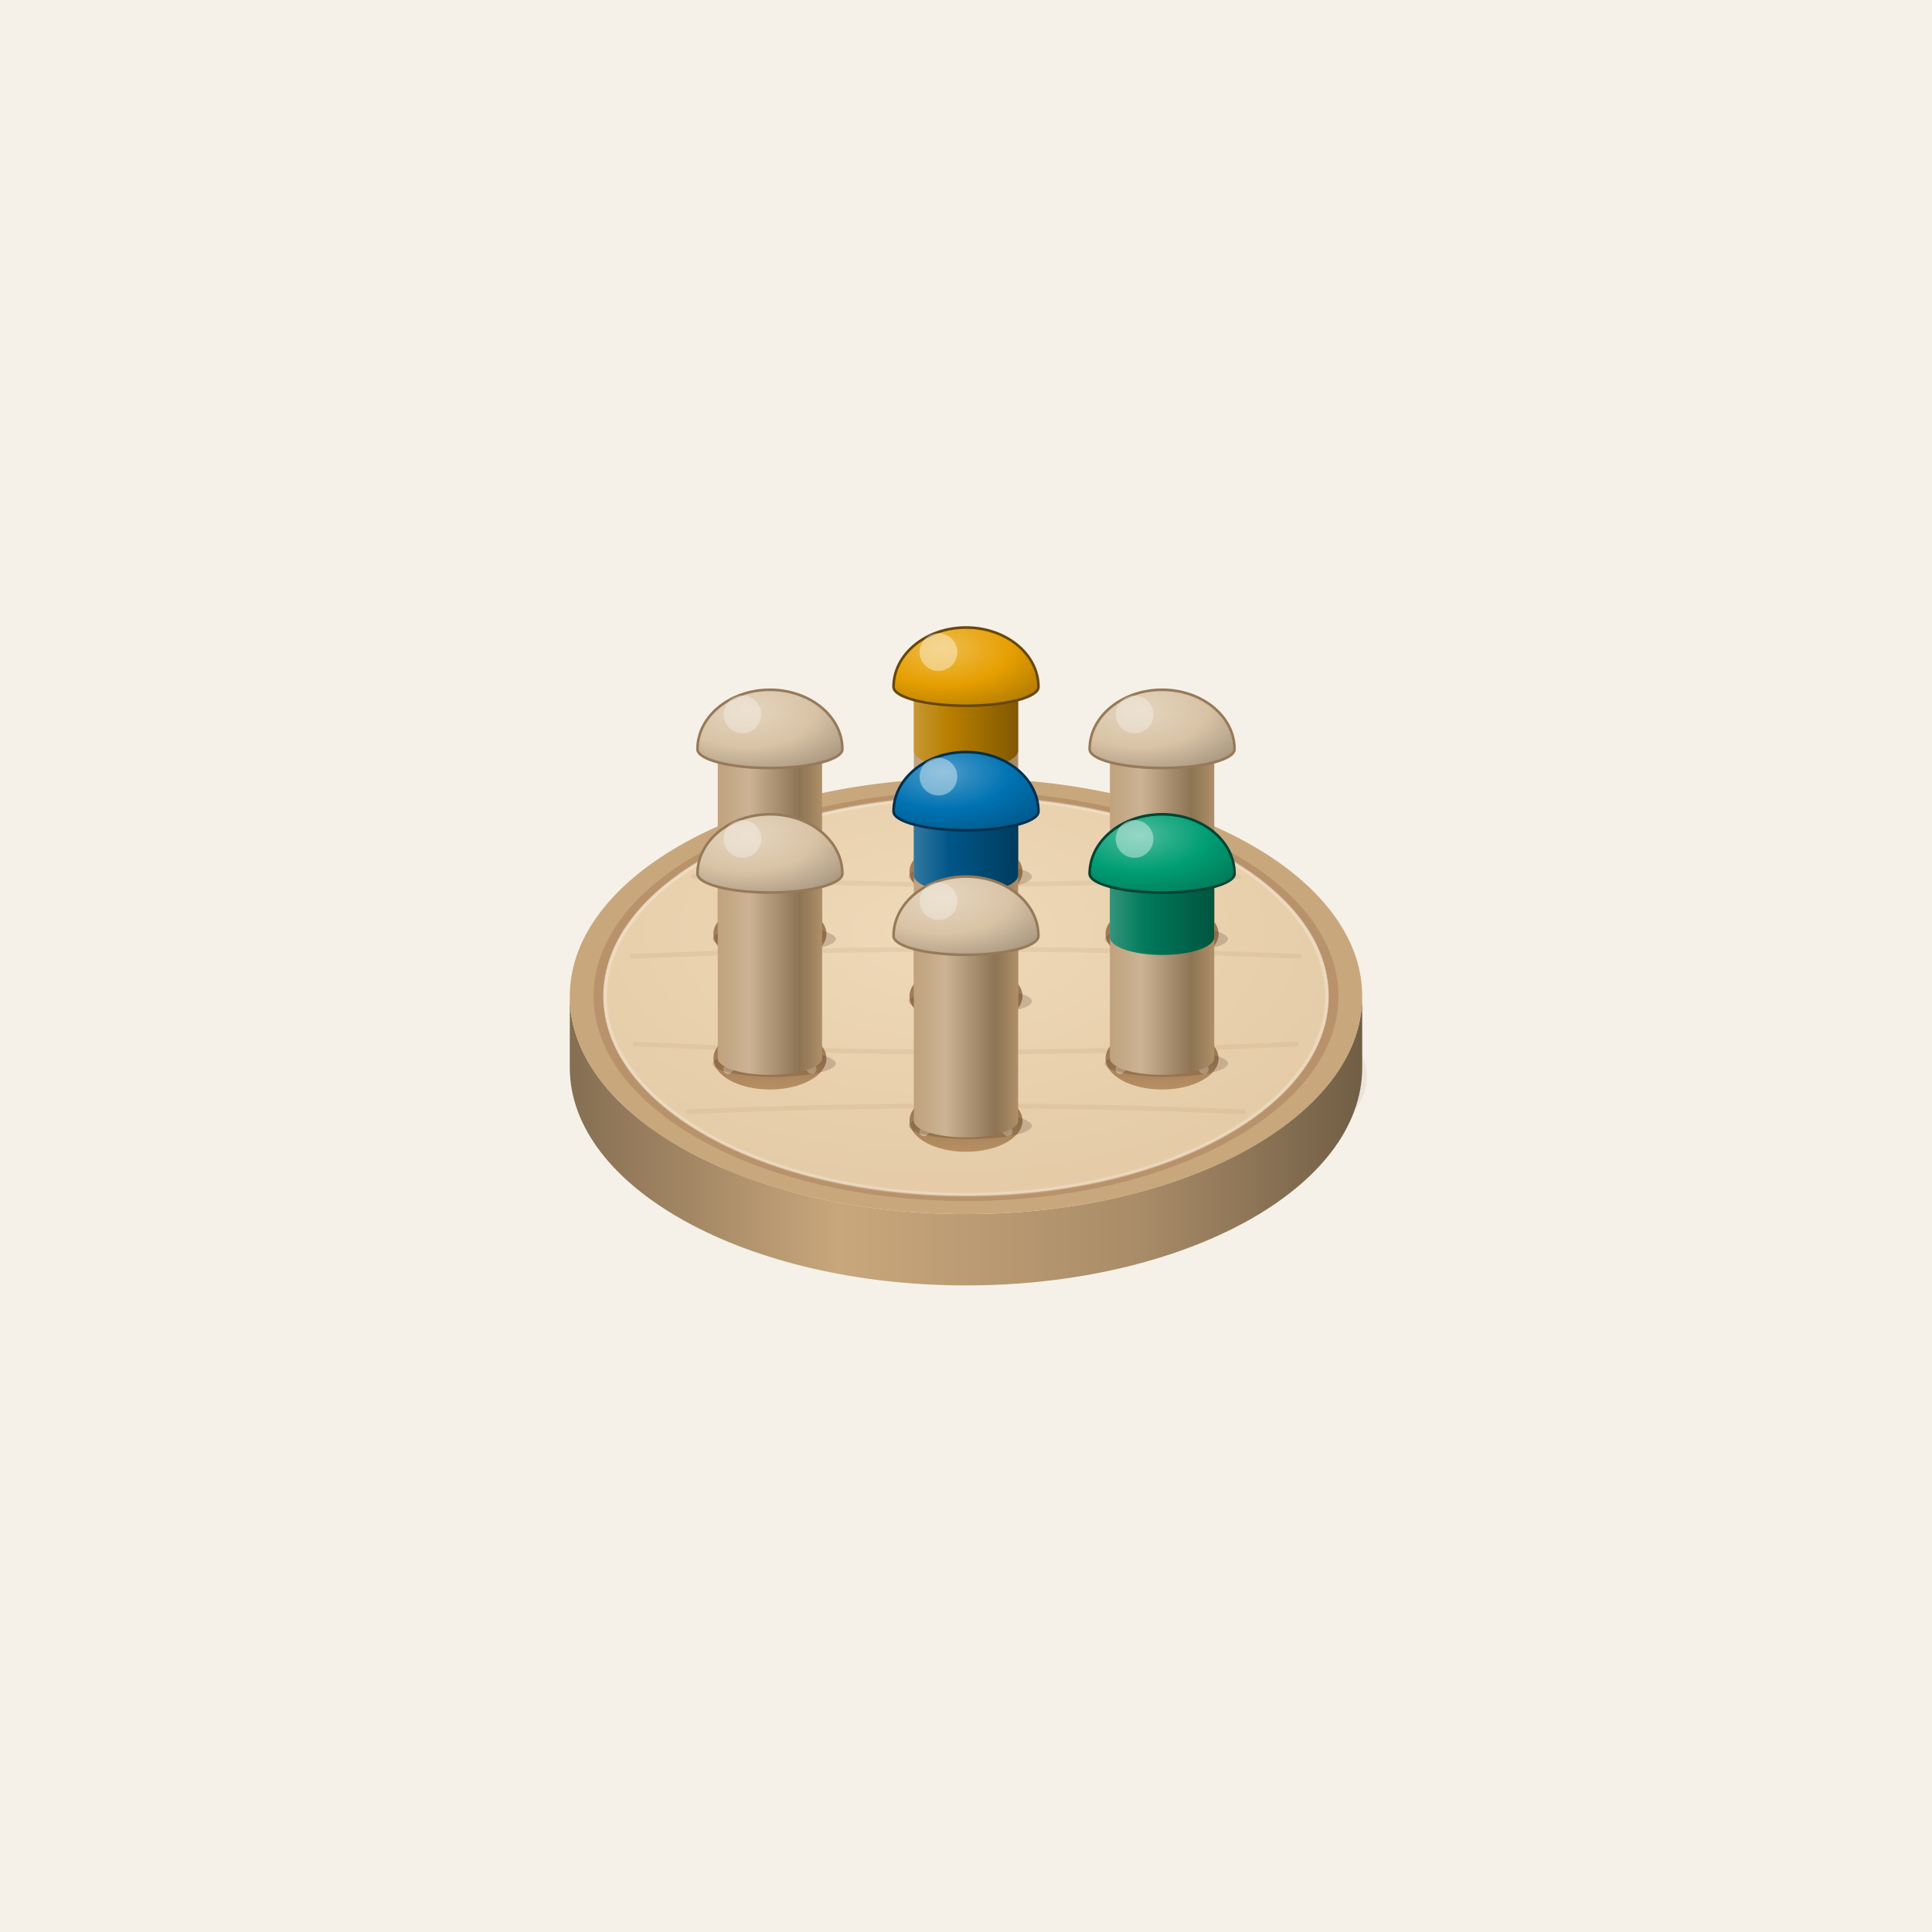
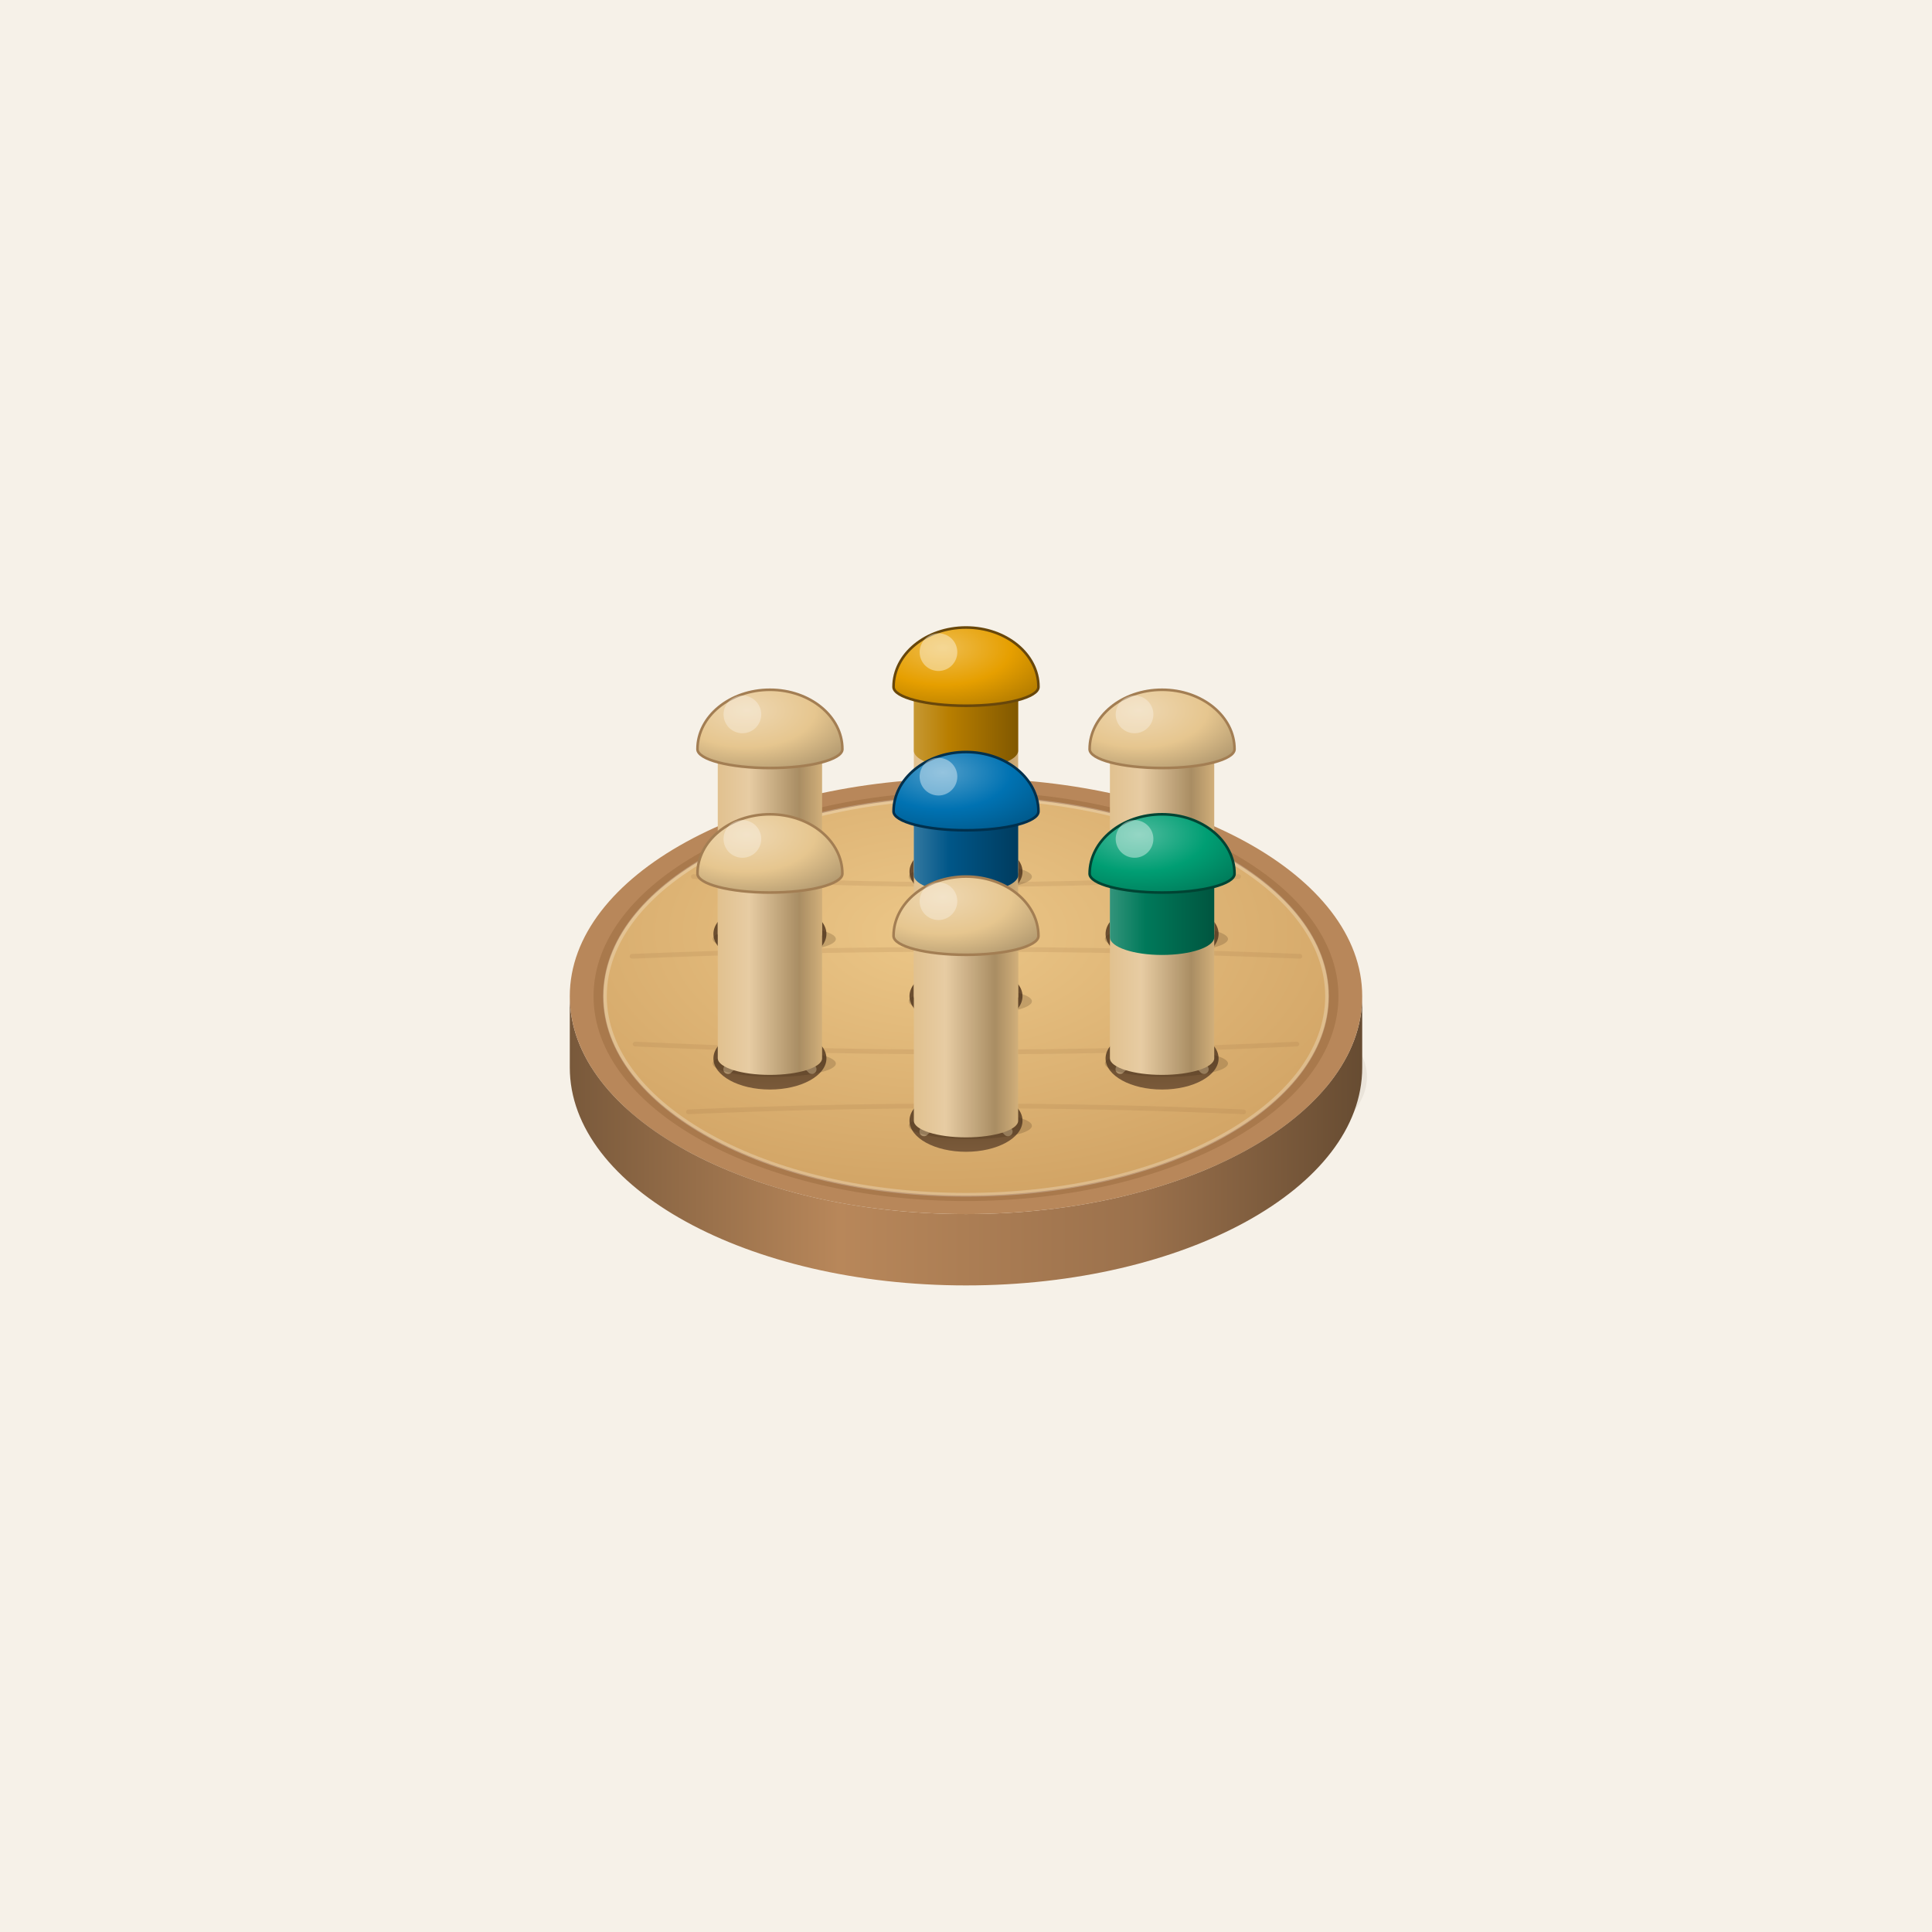
<svg xmlns="http://www.w3.org/2000/svg" width="1024" height="1024" viewBox="0 0 1024 1024">
  <rect x="0" y="0" width="1024" height="1024" fill="#F6F1E8" />
  <g transform="translate(256 256) scale(0.5)">
    <radialGradient id="face" cx="0.46" cy="0.34" r="0.76">
-       <stop offset="0" stop-color="#EFD9B8" />
-       <stop offset="1" stop-color="#E3C9A4" />
+       <stop offset="0" stop-color="#ECC788" />
+       <stop offset="1" stop-color="#CE9F60" />
    </radialGradient>
    <linearGradient id="side" x1="0" y1="0" x2="1" y2="0">
-       <stop offset="0" stop-color="#856E52" />
-       <stop offset="0.34" stop-color="#C9A77C" />
-       <stop offset="0.72" stop-color="#A98C68" />
-       <stop offset="1" stop-color="#715E45" />
+       <stop offset="0" stop-color="#79593B" />
+       <stop offset="0.34" stop-color="#B8875A" />
+       <stop offset="0.72" stop-color="#9B714C" />
+       <stop offset="1" stop-color="#674C32" />
    </linearGradient>
    <linearGradient id="hole" x1="0.5" y1="0" x2="0.5" y2="1">
-       <stop offset="0" stop-color="#8E6C48" />
-       <stop offset="1" stop-color="#B78F63" />
+       <stop offset="0" stop-color="#5E4326" />
+       <stop offset="1" stop-color="#7A5A3A" />
    </linearGradient>
-     <ellipse cx="517" cy="629.6" rx="420" ry="143.22" fill="#3A2A1B" opacity="0.07" />
-     <ellipse cx="517" cy="629.6" rx="403.2" ry="137.49" fill="#3A2A1B" opacity="0.11" />
-     <ellipse cx="517" cy="629.6" rx="378" ry="128.9" fill="#3A2A1B" opacity="0.16" />
+     <ellipse cx="517" cy="629.6" rx="420" ry="143.22" fill="#3A2612" opacity="0.07" />
+     <ellipse cx="517" cy="629.6" rx="403.2" ry="137.49" fill="#3A2612" opacity="0.11" />
+     <ellipse cx="517" cy="629.6" rx="378" ry="128.9" fill="#3A2612" opacity="0.16" />
    <path d="M 92 544 L 92 619.6 A 420 231 0 0 0 932 619.6 L 932 544 A 420 231 0 0 1 92 544 Z" fill="url(#side)" />
-     <ellipse cx="512" cy="544" rx="420" ry="231" fill="#C9A77C" />
-     <ellipse cx="512" cy="544" rx="394.8" ry="217.14" fill="#B8926A" />
+     <ellipse cx="512" cy="544" rx="420" ry="231" fill="#B8875A" />
+     <ellipse cx="512" cy="544" rx="394.8" ry="217.14" fill="#A9794C" />
    <ellipse cx="512" cy="544" rx="384.3" ry="211.37" fill="url(#face)" />
    <ellipse cx="512" cy="544" rx="382.76" ry="210.52" fill="none" stroke="#FFFFFF" stroke-width="4" opacity="0.24" />
-     <path d="M 223.01 417.18 Q 512 434.09 800.99 417.18" fill="none" stroke="#B5906A" stroke-width="5" opacity="0.16" stroke-linecap="round" />
-     <path d="M 158.06 501.73 Q 512 486.93 865.94 501.73" fill="none" stroke="#B5906A" stroke-width="5" opacity="0.16" stroke-linecap="round" />
-     <path d="M 161.32 594.73 Q 512 611.64 862.68 594.73" fill="none" stroke="#B5906A" stroke-width="5" opacity="0.16" stroke-linecap="round" />
-     <path d="M 217.73 666.59 Q 512 653.91 806.27 666.59" fill="none" stroke="#B5906A" stroke-width="5" opacity="0.16" stroke-linecap="round" />
+     <path d="M 223.01 417.18 Q 512 434.09 800.99 417.18" fill="none" stroke="#9A6E42" stroke-width="5" opacity="0.16" stroke-linecap="round" />
+     <path d="M 158.06 501.73 Q 512 486.93 865.94 501.73" fill="none" stroke="#9A6E42" stroke-width="5" opacity="0.16" stroke-linecap="round" />
+     <path d="M 161.32 594.73 Q 512 611.64 862.68 594.73" fill="none" stroke="#9A6E42" stroke-width="5" opacity="0.16" stroke-linecap="round" />
+     <path d="M 217.73 666.59 Q 512 653.91 806.27 666.59" fill="none" stroke="#9A6E42" stroke-width="5" opacity="0.16" stroke-linecap="round" />
    <ellipse cx="512" cy="544" rx="59.9" ry="32.95" fill="url(#hole)" />
-     <path d="M 556.45 555.5 A 49.12 27.02 0 0 0 467.55 555.5" fill="none" stroke="#F2E3CA" stroke-width="9.88" opacity="0.45" stroke-linecap="round" />
+     <path d="M 556.45 555.5 A 49.12 27.02 0 0 0 467.55 555.5" fill="none" stroke="#F3DCB0" stroke-width="9.88" opacity="0.45" stroke-linecap="round" />
    <ellipse cx="512" cy="412" rx="59.9" ry="32.95" fill="url(#hole)" />
-     <path d="M 556.45 423.5 A 49.12 27.02 0 0 0 467.55 423.5" fill="none" stroke="#F2E3CA" stroke-width="9.88" opacity="0.45" stroke-linecap="round" />
+     <path d="M 556.45 423.5 A 49.12 27.02 0 0 0 467.55 423.5" fill="none" stroke="#F3DCB0" stroke-width="9.88" opacity="0.45" stroke-linecap="round" />
    <ellipse cx="719.85" cy="478" rx="59.9" ry="32.95" fill="url(#hole)" />
-     <path d="M 764.29 489.5 A 49.12 27.02 0 0 0 675.4 489.5" fill="none" stroke="#F2E3CA" stroke-width="9.88" opacity="0.45" stroke-linecap="round" />
+     <path d="M 764.29 489.5 A 49.12 27.02 0 0 0 675.4 489.5" fill="none" stroke="#F3DCB0" stroke-width="9.88" opacity="0.45" stroke-linecap="round" />
    <ellipse cx="719.85" cy="610" rx="59.9" ry="32.95" fill="url(#hole)" />
-     <path d="M 764.29 621.5 A 49.12 27.02 0 0 0 675.4 621.5" fill="none" stroke="#F2E3CA" stroke-width="9.88" opacity="0.45" stroke-linecap="round" />
+     <path d="M 764.29 621.5 A 49.12 27.02 0 0 0 675.4 621.5" fill="none" stroke="#F3DCB0" stroke-width="9.88" opacity="0.45" stroke-linecap="round" />
    <ellipse cx="512" cy="676" rx="59.9" ry="32.95" fill="url(#hole)" />
-     <path d="M 556.45 687.5 A 49.12 27.02 0 0 0 467.55 687.5" fill="none" stroke="#F2E3CA" stroke-width="9.88" opacity="0.45" stroke-linecap="round" />
+     <path d="M 556.45 687.5 A 49.12 27.02 0 0 0 467.55 687.5" fill="none" stroke="#F3DCB0" stroke-width="9.88" opacity="0.45" stroke-linecap="round" />
    <ellipse cx="304.15" cy="610" rx="59.9" ry="32.95" fill="url(#hole)" />
-     <path d="M 348.6 621.5 A 49.12 27.02 0 0 0 259.71 621.5" fill="none" stroke="#F2E3CA" stroke-width="9.88" opacity="0.45" stroke-linecap="round" />
+     <path d="M 348.6 621.5 A 49.12 27.02 0 0 0 259.71 621.5" fill="none" stroke="#F3DCB0" stroke-width="9.88" opacity="0.45" stroke-linecap="round" />
    <ellipse cx="304.15" cy="478" rx="59.9" ry="32.95" fill="url(#hole)" />
-     <path d="M 348.6 489.5 A 49.12 27.02 0 0 0 259.71 489.5" fill="none" stroke="#F2E3CA" stroke-width="9.88" opacity="0.45" stroke-linecap="round" />
+     <path d="M 348.6 489.5 A 49.12 27.02 0 0 0 259.71 489.5" fill="none" stroke="#F3DCB0" stroke-width="9.88" opacity="0.45" stroke-linecap="round" />
    <linearGradient id="pg512_412b" x1="0" y1="0" x2="1" y2="0">
-       <stop offset="0" stop-color="#C0A27D" />
-       <stop offset="0.3" stop-color="#CBB394" />
-       <stop offset="0.78" stop-color="#8D7454" />
-       <stop offset="1" stop-color="#AE8F68" />
+       <stop offset="0" stop-color="#E1C18F" />
+       <stop offset="0.3" stop-color="#E7CCA3" />
+       <stop offset="0.78" stop-color="#A98D63" />
+       <stop offset="1" stop-color="#D1AF7A" />
    </linearGradient>
    <radialGradient id="pg512_412c" cx="0.34" cy="0.26" r="0.86">
      <stop offset="0" stop-color="#EEBC4D" />
      <stop offset="0.55" stop-color="#E69F00" />
      <stop offset="1" stop-color="#B37C00" />
    </radialGradient>
-     <ellipse cx="516.61" cy="417.38" rx="65.25" ry="14.13" fill="#3A2A1B" opacity="0.2" />
+     <ellipse cx="516.61" cy="417.38" rx="65.25" ry="14.13" fill="#3A2612" opacity="0.2" />
    <path d="M 456.7 203.87 L 456.7 412 A 55.3 17.66 0 0 0 567.3 412 L 567.3 203.87 Z" fill="url(#pg512_412b)" />
    <linearGradient id="pg512_412n" x1="0" y1="0" x2="1" y2="0">
      <stop offset="0" stop-color="#C69833" />
      <stop offset="0.34" stop-color="#B87E00" />
      <stop offset="1" stop-color="#815800" />
    </linearGradient>
    <path d="M 456.7 203.87 L 456.7 283.74 A 55.3 18.8 0 0 0 567.3 283.74 L 567.3 203.87 Z" fill="url(#pg512_412n)" />
    <path d="M 435.2 216.16 A 76.8 62.98 0 0 1 588.8 216.16 A 76.8 19.97 0 0 1 435.2 216.16 Z" fill="url(#pg512_412c)" stroke="#68470B" stroke-width="2.76" />
    <ellipse cx="482.82" cy="179.3" rx="19.97" ry="19.97" fill="#FFFFFF" opacity="0.4" transform="rotate(-24 482.82 179.3)" />
    <linearGradient id="pg720_478b" x1="0" y1="0" x2="1" y2="0">
-       <stop offset="0" stop-color="#C0A27D" />
-       <stop offset="0.3" stop-color="#CBB394" />
-       <stop offset="0.78" stop-color="#8D7454" />
-       <stop offset="1" stop-color="#AE8F68" />
+       <stop offset="0" stop-color="#E1C18F" />
+       <stop offset="0.3" stop-color="#E7CCA3" />
+       <stop offset="0.78" stop-color="#A98D63" />
+       <stop offset="1" stop-color="#D1AF7A" />
    </linearGradient>
    <radialGradient id="pg720_478c" cx="0.34" cy="0.26" r="0.86">
-       <stop offset="0" stop-color="#E4D5C0" />
-       <stop offset="0.55" stop-color="#D9C3A5" />
-       <stop offset="1" stop-color="#A99881" />
+       <stop offset="0" stop-color="#EED7B1" />
+       <stop offset="0.55" stop-color="#E6C68F" />
+       <stop offset="1" stop-color="#B39A70" />
    </radialGradient>
-     <ellipse cx="724.45" cy="483.38" rx="65.25" ry="14.13" fill="#3A2A1B" opacity="0.2" />
+     <ellipse cx="724.45" cy="483.38" rx="65.25" ry="14.13" fill="#3A2612" opacity="0.2" />
    <path d="M 664.55 269.87 L 664.55 478 A 55.3 17.66 0 0 0 775.14 478 L 775.14 269.87 Z" fill="url(#pg720_478b)" />
-     <path d="M 643.05 282.16 A 76.8 62.98 0 0 1 796.65 282.16 A 76.8 19.97 0 0 1 643.05 282.16 Z" fill="url(#pg720_478c)" stroke="#967A59" stroke-width="2.76" />
+     <path d="M 643.05 282.16 A 76.8 62.98 0 0 1 796.65 282.16 A 76.8 19.97 0 0 1 643.05 282.16 Z" fill="url(#pg720_478c)" stroke="#A37E53" stroke-width="2.76" />
    <ellipse cx="690.66" cy="245.3" rx="19.97" ry="19.97" fill="#FFFFFF" opacity="0.3" transform="rotate(-24 690.66 245.3)" />
    <linearGradient id="pg304_478b" x1="0" y1="0" x2="1" y2="0">
-       <stop offset="0" stop-color="#C0A27D" />
-       <stop offset="0.3" stop-color="#CBB394" />
-       <stop offset="0.78" stop-color="#8D7454" />
-       <stop offset="1" stop-color="#AE8F68" />
+       <stop offset="0" stop-color="#E1C18F" />
+       <stop offset="0.3" stop-color="#E7CCA3" />
+       <stop offset="0.78" stop-color="#A98D63" />
+       <stop offset="1" stop-color="#D1AF7A" />
    </linearGradient>
    <radialGradient id="pg304_478c" cx="0.34" cy="0.26" r="0.86">
-       <stop offset="0" stop-color="#E4D5C0" />
-       <stop offset="0.55" stop-color="#D9C3A5" />
-       <stop offset="1" stop-color="#A99881" />
+       <stop offset="0" stop-color="#EED7B1" />
+       <stop offset="0.55" stop-color="#E6C68F" />
+       <stop offset="1" stop-color="#B39A70" />
    </radialGradient>
-     <ellipse cx="308.76" cy="483.38" rx="65.25" ry="14.13" fill="#3A2A1B" opacity="0.2" />
+     <ellipse cx="308.76" cy="483.38" rx="65.25" ry="14.13" fill="#3A2612" opacity="0.2" />
    <path d="M 248.86 269.87 L 248.86 478 A 55.3 17.66 0 0 0 359.45 478 L 359.45 269.87 Z" fill="url(#pg304_478b)" />
-     <path d="M 227.35 282.16 A 76.8 62.98 0 0 1 380.95 282.16 A 76.8 19.97 0 0 1 227.35 282.16 Z" fill="url(#pg304_478c)" stroke="#967A59" stroke-width="2.76" />
+     <path d="M 227.35 282.16 A 76.8 62.98 0 0 1 380.95 282.16 A 76.8 19.97 0 0 1 227.35 282.16 Z" fill="url(#pg304_478c)" stroke="#A37E53" stroke-width="2.76" />
    <ellipse cx="274.97" cy="245.3" rx="19.97" ry="19.97" fill="#FFFFFF" opacity="0.3" transform="rotate(-24 274.97 245.3)" />
    <linearGradient id="pg512_544b" x1="0" y1="0" x2="1" y2="0">
-       <stop offset="0" stop-color="#C0A27D" />
-       <stop offset="0.3" stop-color="#CBB394" />
-       <stop offset="0.78" stop-color="#8D7454" />
-       <stop offset="1" stop-color="#AE8F68" />
+       <stop offset="0" stop-color="#E1C18F" />
+       <stop offset="0.3" stop-color="#E7CCA3" />
+       <stop offset="0.78" stop-color="#A98D63" />
+       <stop offset="1" stop-color="#D1AF7A" />
    </linearGradient>
    <radialGradient id="pg512_544c" cx="0.34" cy="0.26" r="0.86">
      <stop offset="0" stop-color="#4D9CC9" />
      <stop offset="0.55" stop-color="#0072B2" />
      <stop offset="1" stop-color="#00598B" />
    </radialGradient>
-     <ellipse cx="516.61" cy="549.38" rx="65.25" ry="14.13" fill="#3A2A1B" opacity="0.2" />
+     <ellipse cx="516.61" cy="549.38" rx="65.25" ry="14.13" fill="#3A2612" opacity="0.2" />
    <path d="M 456.7 335.87 L 456.7 544 A 55.3 17.66 0 0 0 567.3 544 L 567.3 335.87 Z" fill="url(#pg512_544b)" />
    <linearGradient id="pg512_544n" x1="0" y1="0" x2="1" y2="0">
      <stop offset="0" stop-color="#3378A0" />
      <stop offset="0.34" stop-color="#005688" />
      <stop offset="1" stop-color="#003C5F" />
    </linearGradient>
    <path d="M 456.7 335.87 L 456.7 415.74 A 55.3 18.8 0 0 0 567.3 415.74 L 567.3 335.87 Z" fill="url(#pg512_544n)" />
    <path d="M 435.2 348.16 A 76.8 62.98 0 0 1 588.8 348.16 A 76.8 19.97 0 0 1 435.2 348.16 Z" fill="url(#pg512_544c)" stroke="#00304D" stroke-width="2.76" />
    <ellipse cx="482.82" cy="311.3" rx="19.97" ry="19.97" fill="#FFFFFF" opacity="0.4" transform="rotate(-24 482.82 311.3)" />
    <linearGradient id="pg720_610b" x1="0" y1="0" x2="1" y2="0">
-       <stop offset="0" stop-color="#C0A27D" />
-       <stop offset="0.3" stop-color="#CBB394" />
-       <stop offset="0.78" stop-color="#8D7454" />
-       <stop offset="1" stop-color="#AE8F68" />
+       <stop offset="0" stop-color="#E1C18F" />
+       <stop offset="0.3" stop-color="#E7CCA3" />
+       <stop offset="0.78" stop-color="#A98D63" />
+       <stop offset="1" stop-color="#D1AF7A" />
    </linearGradient>
    <radialGradient id="pg720_610c" cx="0.34" cy="0.26" r="0.86">
      <stop offset="0" stop-color="#4DBB9D" />
      <stop offset="0.55" stop-color="#009E73" />
      <stop offset="1" stop-color="#007B5A" />
    </radialGradient>
-     <ellipse cx="724.45" cy="615.38" rx="65.25" ry="14.13" fill="#3A2A1B" opacity="0.2" />
+     <ellipse cx="724.45" cy="615.38" rx="65.25" ry="14.13" fill="#3A2612" opacity="0.2" />
    <path d="M 664.55 401.87 L 664.55 610 A 55.3 17.66 0 0 0 775.14 610 L 775.14 401.87 Z" fill="url(#pg720_610b)" />
    <linearGradient id="pg720_610n" x1="0" y1="0" x2="1" y2="0">
      <stop offset="0" stop-color="#33947B" />
      <stop offset="0.34" stop-color="#00795A" />
      <stop offset="1" stop-color="#00553F" />
    </linearGradient>
    <path d="M 664.55 401.87 L 664.55 481.74 A 55.3 18.8 0 0 0 775.14 481.74 L 775.14 401.87 Z" fill="url(#pg720_610n)" />
    <path d="M 643.05 414.16 A 76.8 62.98 0 0 1 796.65 414.16 A 76.8 19.97 0 0 1 643.05 414.16 Z" fill="url(#pg720_610c)" stroke="#004433" stroke-width="2.76" />
    <ellipse cx="690.66" cy="377.3" rx="19.97" ry="19.97" fill="#FFFFFF" opacity="0.4" transform="rotate(-24 690.66 377.3)" />
    <linearGradient id="pg304_610b" x1="0" y1="0" x2="1" y2="0">
-       <stop offset="0" stop-color="#C0A27D" />
-       <stop offset="0.3" stop-color="#CBB394" />
-       <stop offset="0.78" stop-color="#8D7454" />
-       <stop offset="1" stop-color="#AE8F68" />
+       <stop offset="0" stop-color="#E1C18F" />
+       <stop offset="0.3" stop-color="#E7CCA3" />
+       <stop offset="0.78" stop-color="#A98D63" />
+       <stop offset="1" stop-color="#D1AF7A" />
    </linearGradient>
    <radialGradient id="pg304_610c" cx="0.34" cy="0.26" r="0.86">
-       <stop offset="0" stop-color="#E4D5C0" />
-       <stop offset="0.55" stop-color="#D9C3A5" />
-       <stop offset="1" stop-color="#A99881" />
+       <stop offset="0" stop-color="#EED7B1" />
+       <stop offset="0.55" stop-color="#E6C68F" />
+       <stop offset="1" stop-color="#B39A70" />
    </radialGradient>
-     <ellipse cx="308.76" cy="615.38" rx="65.25" ry="14.13" fill="#3A2A1B" opacity="0.2" />
+     <ellipse cx="308.76" cy="615.38" rx="65.25" ry="14.13" fill="#3A2612" opacity="0.2" />
    <path d="M 248.86 401.87 L 248.86 610 A 55.3 17.66 0 0 0 359.45 610 L 359.45 401.87 Z" fill="url(#pg304_610b)" />
-     <path d="M 227.35 414.16 A 76.8 62.98 0 0 1 380.95 414.16 A 76.8 19.97 0 0 1 227.35 414.16 Z" fill="url(#pg304_610c)" stroke="#967A59" stroke-width="2.76" />
+     <path d="M 227.35 414.16 A 76.8 62.98 0 0 1 380.95 414.16 A 76.8 19.97 0 0 1 227.35 414.16 Z" fill="url(#pg304_610c)" stroke="#A37E53" stroke-width="2.76" />
    <ellipse cx="274.97" cy="377.3" rx="19.97" ry="19.97" fill="#FFFFFF" opacity="0.3" transform="rotate(-24 274.97 377.3)" />
    <linearGradient id="pg512_676b" x1="0" y1="0" x2="1" y2="0">
-       <stop offset="0" stop-color="#C0A27D" />
-       <stop offset="0.3" stop-color="#CBB394" />
-       <stop offset="0.78" stop-color="#8D7454" />
-       <stop offset="1" stop-color="#AE8F68" />
+       <stop offset="0" stop-color="#E1C18F" />
+       <stop offset="0.3" stop-color="#E7CCA3" />
+       <stop offset="0.78" stop-color="#A98D63" />
+       <stop offset="1" stop-color="#D1AF7A" />
    </linearGradient>
    <radialGradient id="pg512_676c" cx="0.34" cy="0.26" r="0.86">
-       <stop offset="0" stop-color="#E4D5C0" />
-       <stop offset="0.55" stop-color="#D9C3A5" />
-       <stop offset="1" stop-color="#A99881" />
+       <stop offset="0" stop-color="#EED7B1" />
+       <stop offset="0.55" stop-color="#E6C68F" />
+       <stop offset="1" stop-color="#B39A70" />
    </radialGradient>
-     <ellipse cx="516.61" cy="681.38" rx="65.25" ry="14.13" fill="#3A2A1B" opacity="0.2" />
+     <ellipse cx="516.61" cy="681.38" rx="65.25" ry="14.13" fill="#3A2612" opacity="0.2" />
    <path d="M 456.7 467.87 L 456.7 676 A 55.3 17.66 0 0 0 567.3 676 L 567.3 467.87 Z" fill="url(#pg512_676b)" />
-     <path d="M 435.2 480.16 A 76.8 62.98 0 0 1 588.8 480.16 A 76.8 19.97 0 0 1 435.2 480.16 Z" fill="url(#pg512_676c)" stroke="#967A59" stroke-width="2.76" />
+     <path d="M 435.2 480.16 A 76.8 62.98 0 0 1 588.8 480.16 A 76.8 19.97 0 0 1 435.2 480.16 Z" fill="url(#pg512_676c)" stroke="#A37E53" stroke-width="2.76" />
    <ellipse cx="482.82" cy="443.3" rx="19.97" ry="19.97" fill="#FFFFFF" opacity="0.3" transform="rotate(-24 482.82 443.3)" />
  </g>
</svg>
